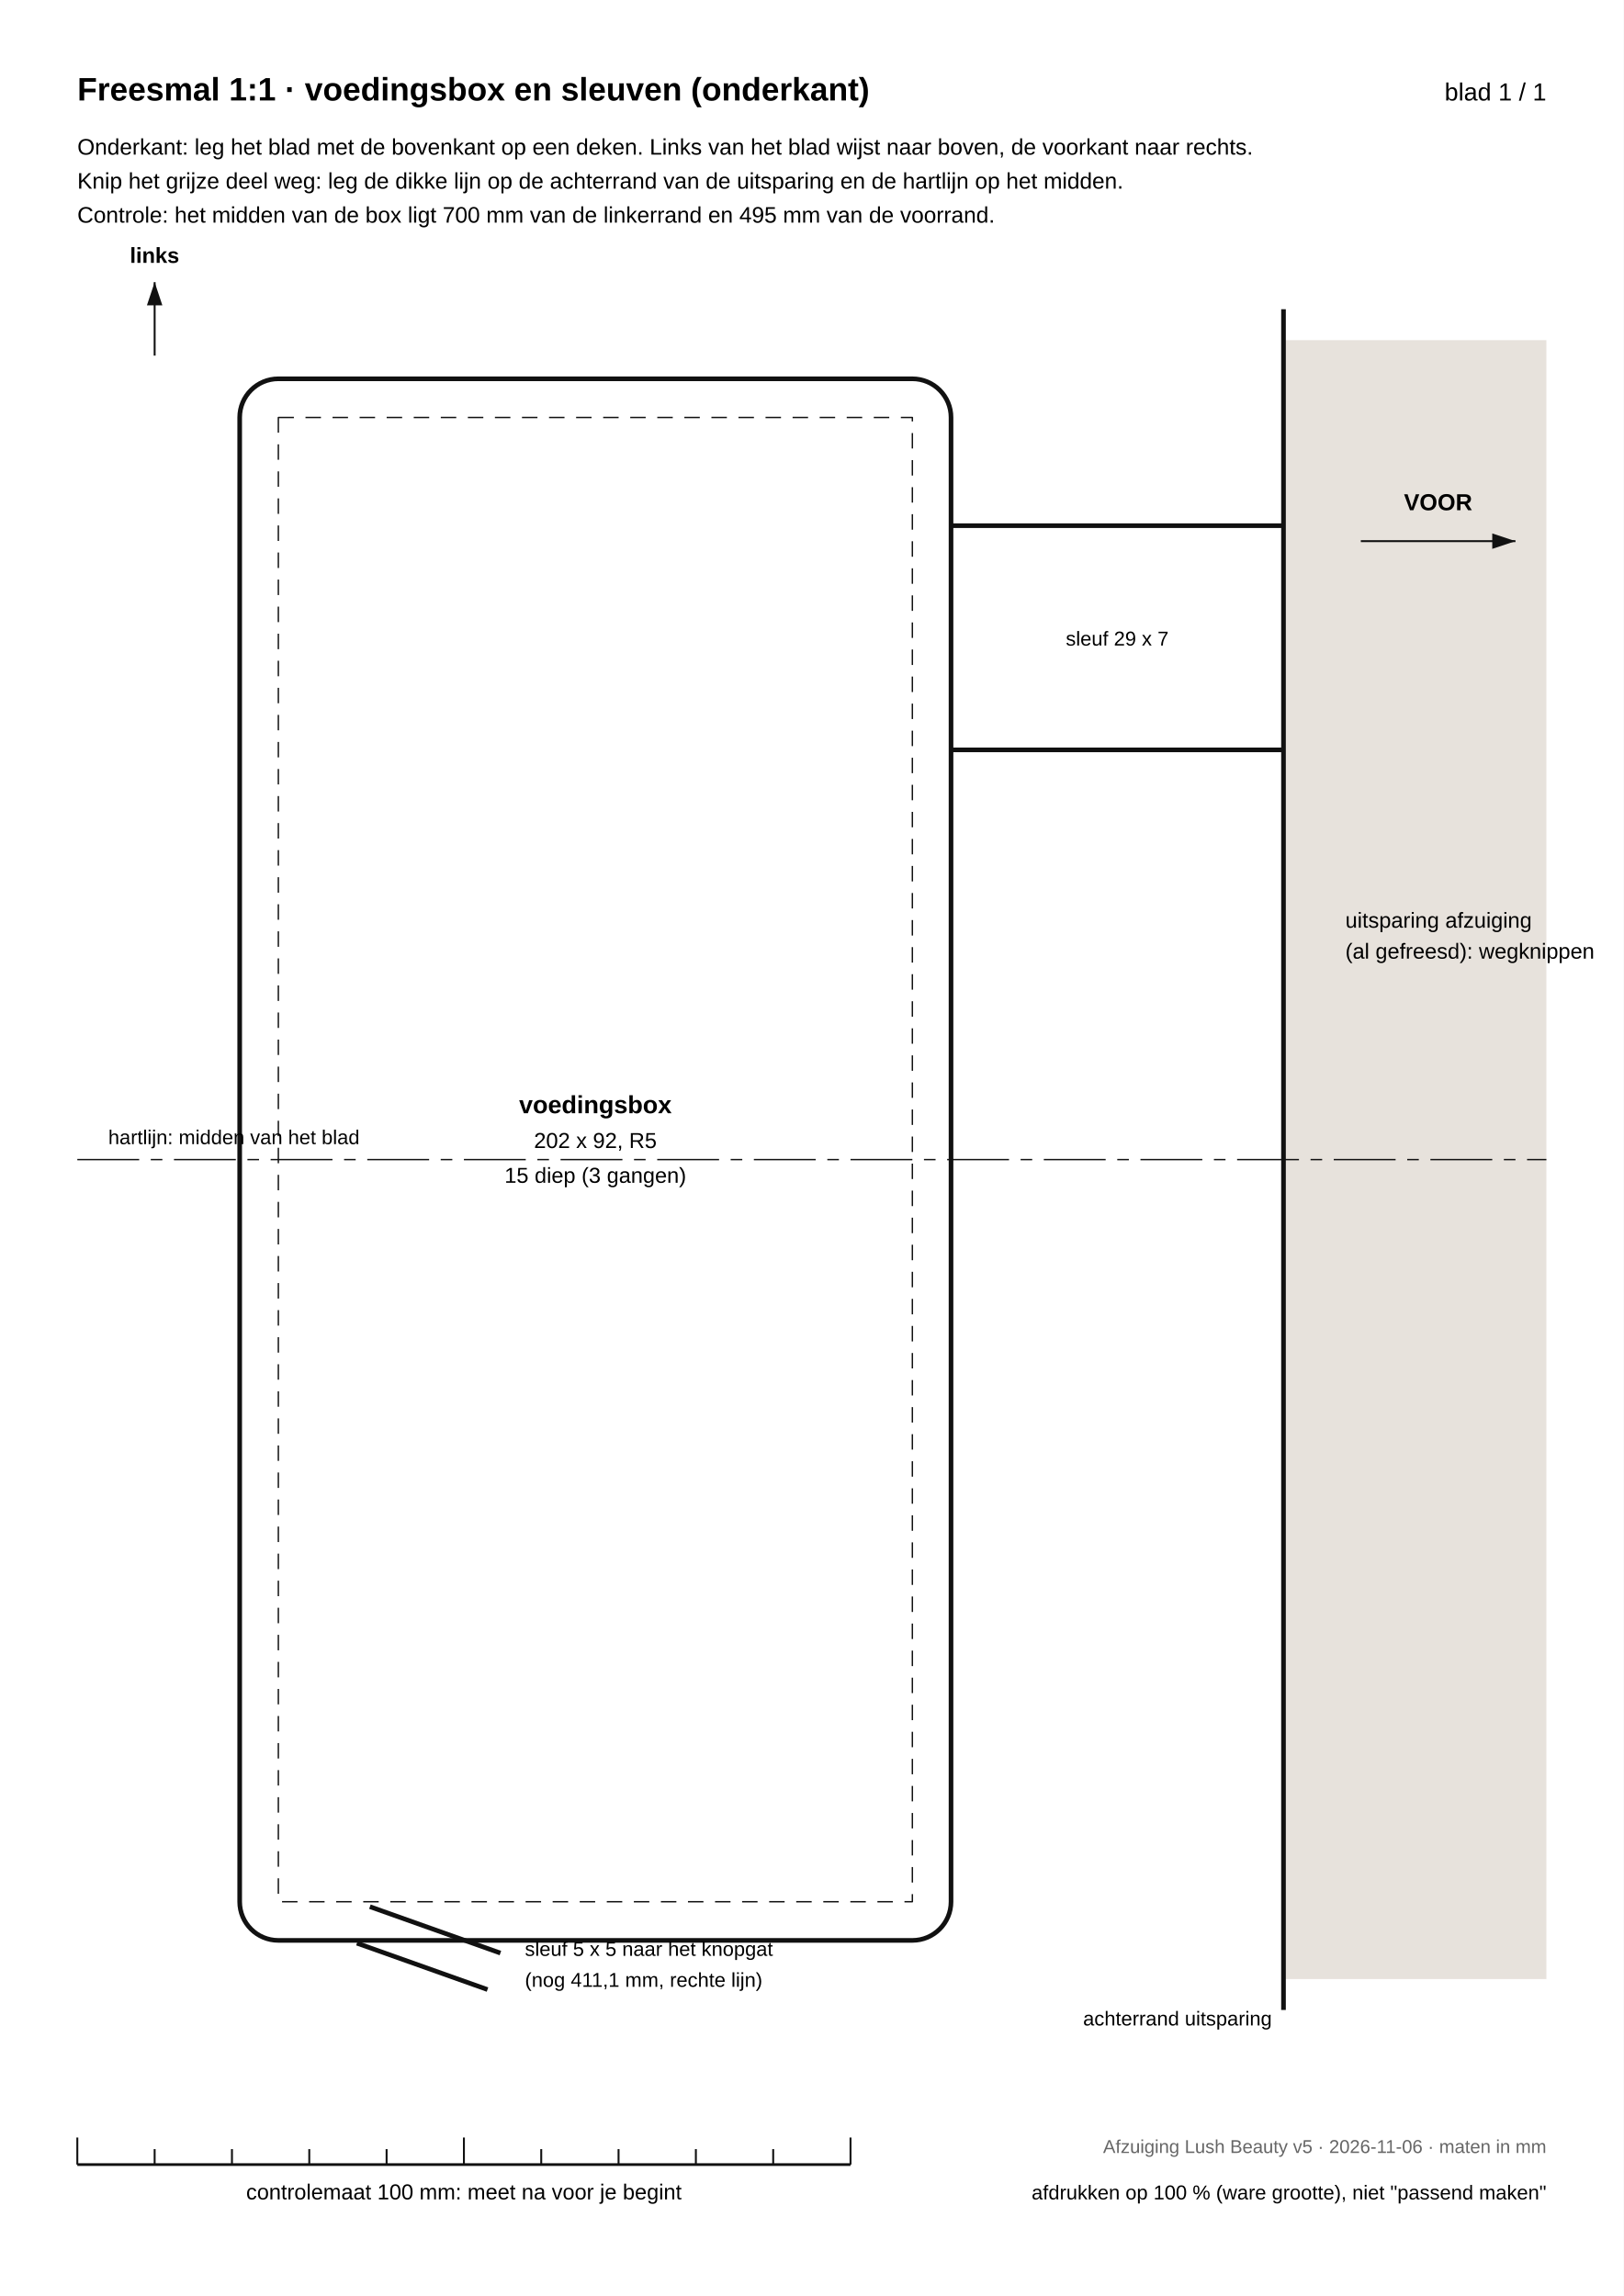
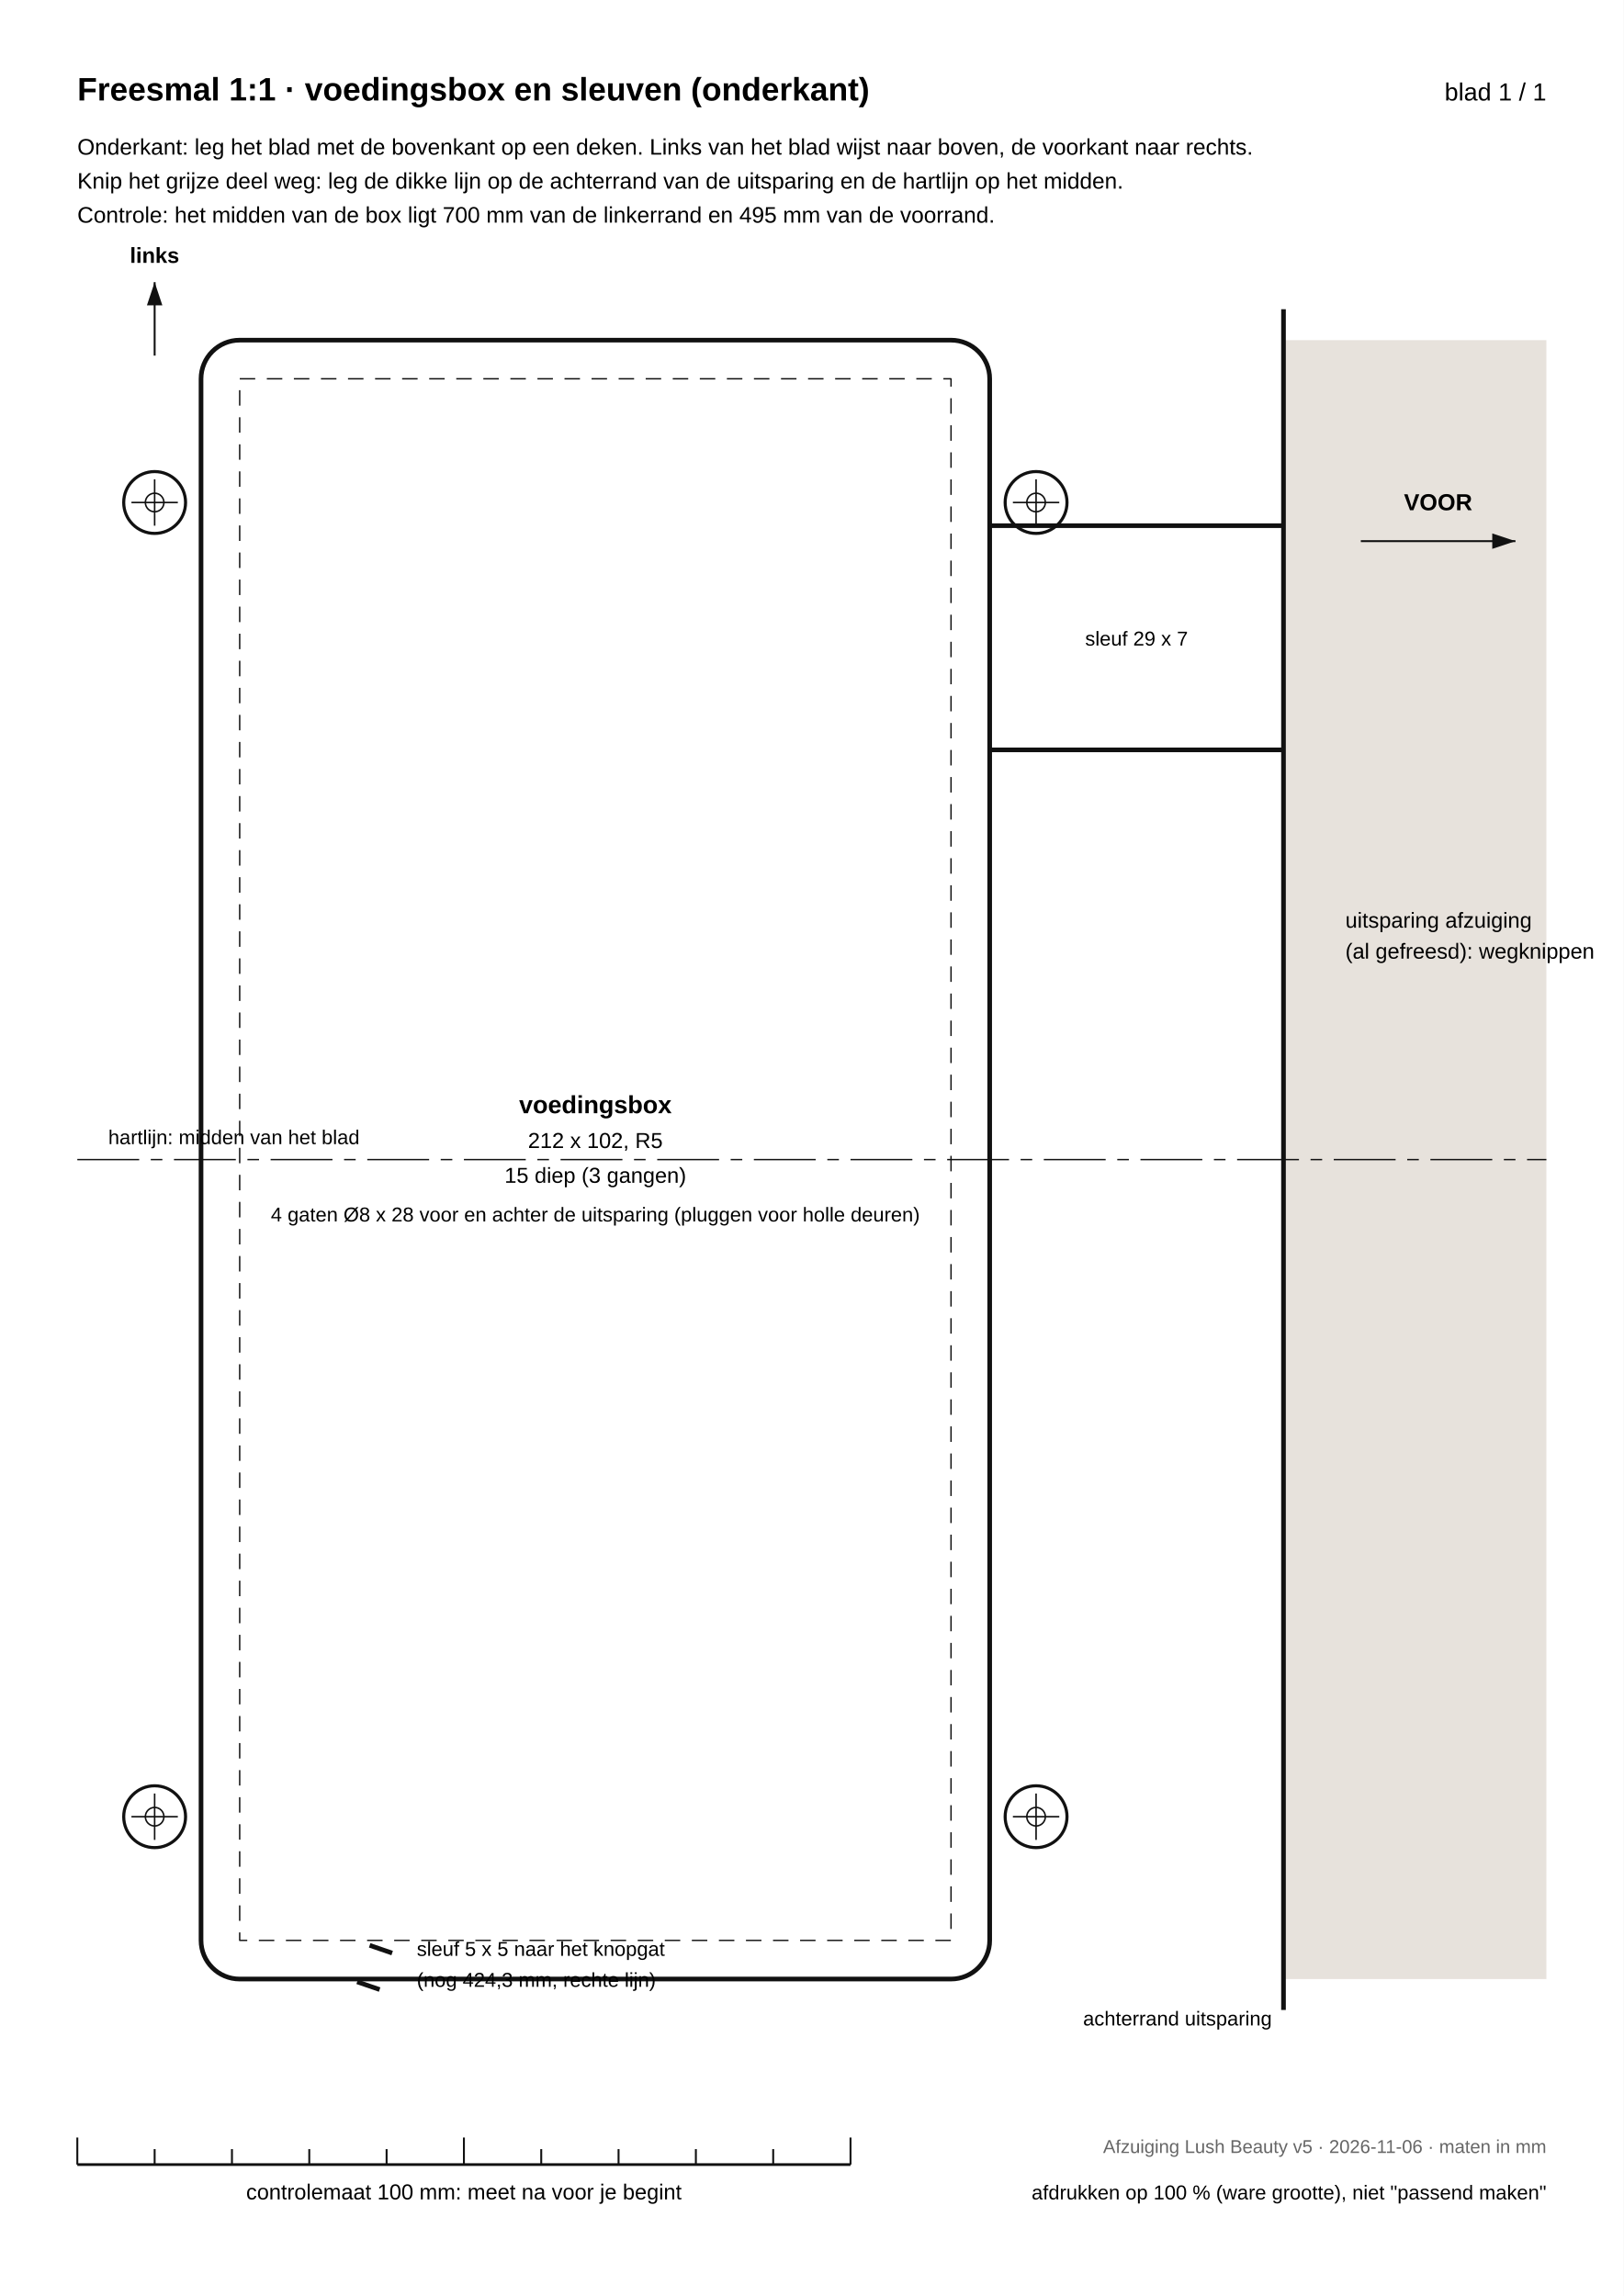
<svg xmlns="http://www.w3.org/2000/svg" width="210mm" height="297mm" viewBox="0 0 210 297">
  <rect width="210" height="297" fill="#fff" />
  <text x="10.00" y="13.00" font-size="4.2" text-anchor="start" font-family="Arial, Helvetica, sans-serif" font-weight="bold">Freesmal 1:1 · voedingsbox en sleuven (onderkant)</text>
  <text x="200.00" y="13.00" font-size="3.2" text-anchor="end" font-family="Arial, Helvetica, sans-serif">blad 1 / 1</text>
  <text x="10.00" y="20.00" font-size="2.9" text-anchor="start" font-family="Arial, Helvetica, sans-serif">Onderkant: leg het blad met de bovenkant op een deken. Links van het blad wijst naar boven, de voorkant naar rechts.</text>
  <text x="10.00" y="24.40" font-size="2.9" text-anchor="start" font-family="Arial, Helvetica, sans-serif">Knip het grijze deel weg: leg de dikke lijn op de achterrand van de uitsparing en de hartlijn op het midden.</text>
  <text x="10.00" y="28.80" font-size="2.9" text-anchor="start" font-family="Arial, Helvetica, sans-serif">Controle: het midden van de box ligt 700 mm van de linkerrand en 495 mm van de voorrand.</text>
  <line x1="10.00" y1="280.00" x2="110.00" y2="280.00" stroke="#111" stroke-width="0.35" />
  <line x1="10.00" y1="280.00" x2="10.00" y2="276.50" stroke="#111" stroke-width="0.25" />
  <line x1="20.00" y1="280.00" x2="20.00" y2="278.00" stroke="#111" stroke-width="0.25" />
  <line x1="30.00" y1="280.00" x2="30.00" y2="278.00" stroke="#111" stroke-width="0.25" />
  <line x1="40.00" y1="280.00" x2="40.00" y2="278.00" stroke="#111" stroke-width="0.25" />
  <line x1="50.00" y1="280.00" x2="50.00" y2="278.00" stroke="#111" stroke-width="0.25" />
  <line x1="60.00" y1="280.00" x2="60.00" y2="276.50" stroke="#111" stroke-width="0.25" />
  <line x1="70.00" y1="280.00" x2="70.00" y2="278.00" stroke="#111" stroke-width="0.25" />
  <line x1="80.00" y1="280.00" x2="80.00" y2="278.00" stroke="#111" stroke-width="0.25" />
  <line x1="90.00" y1="280.00" x2="90.00" y2="278.00" stroke="#111" stroke-width="0.25" />
  <line x1="100.00" y1="280.00" x2="100.00" y2="278.00" stroke="#111" stroke-width="0.25" />
  <line x1="110.00" y1="280.00" x2="110.00" y2="276.50" stroke="#111" stroke-width="0.25" />
  <text x="60.00" y="284.50" font-size="2.8" text-anchor="middle" font-family="Arial, Helvetica, sans-serif">controlemaat 100 mm: meet na voor je begint</text>
  <text x="200.00" y="284.50" font-size="2.6" text-anchor="end" font-family="Arial, Helvetica, sans-serif">afdrukken op 100 % (ware grootte), niet "passend maken"</text>
  <text x="200.00" y="278.50" font-size="2.4" text-anchor="end" font-family="Arial, Helvetica, sans-serif" fill="#666">Afzuiging Lush Beauty v5 · 2026-11-06 · maten in mm</text>
  <path d="M166,44 H200 V256 H166 Z" fill="#e7e2dc" stroke="none" />
  <line x1="166.00" y1="40.00" x2="166.00" y2="260.00" stroke="#111" stroke-width="0.6" />
  <text x="174.00" y="120.00" font-size="2.8" text-anchor="start" font-family="Arial, Helvetica, sans-serif">uitsparing afzuiging</text>
  <text x="174.00" y="124.00" font-size="2.8" text-anchor="start" font-family="Arial, Helvetica, sans-serif">(al gefreesd): wegknippen</text>
  <text x="164.50" y="262.00" font-size="2.6" text-anchor="end" font-family="Arial, Helvetica, sans-serif">achterrand uitsparing</text>
-   <path d="M36,49 H118 A5,5 0 0 1 123,54 V246 A5,5 0 0 1 118,251 H36 A5,5 0 0 1 31,246 V54 A5,5 0 0 1 36,49 Z" fill="none" stroke="#111" stroke-width="0.6" />
-   <path d="M36.01,54 H117.99 A0.01,0.01 0 0 1 118,54.01 V245.99 A0.01,0.01 0 0 1 117.99,246 H36.01 A0.01,0.01 0 0 1 36,245.99 V54.01 A0.01,0.01 0 0 1 36.01,54 Z" fill="none" stroke="#111" stroke-width="0.18" stroke-dasharray="2 1.5" />
+   <path d="M31,44 H123 A5,5 0 0 1 128,49 V251 A5,5 0 0 1 123,256 H31 A5,5 0 0 1 26,251 V49 A5,5 0 0 1 31,44 Z" fill="none" stroke="#111" stroke-width="0.6" />
+   <path d="M31.01,49 H122.99 A0.01,0.01 0 0 1 123,49.01 V250.99 A0.01,0.01 0 0 1 122.99,251 H31.01 A0.01,0.01 0 0 1 31,250.99 V49.01 A0.01,0.01 0 0 1 31.01,49 Z" fill="none" stroke="#111" stroke-width="0.18" stroke-dasharray="2 1.5" />
  <text x="77.00" y="144.00" font-size="3.2" text-anchor="middle" font-family="Arial, Helvetica, sans-serif" font-weight="bold">voedingsbox</text>
-   <text x="77.00" y="148.50" font-size="2.8" text-anchor="middle" font-family="Arial, Helvetica, sans-serif">202 x 92, R5</text>
+   <text x="77.00" y="148.50" font-size="2.8" text-anchor="middle" font-family="Arial, Helvetica, sans-serif">212 x 102, R5</text>
  <text x="77.00" y="153.00" font-size="2.8" text-anchor="middle" font-family="Arial, Helvetica, sans-serif">15 diep (3 gangen)</text>
-   <path d="M123,68 H166 M123,97 H166" fill="none" stroke="#111" stroke-width="0.6" />
-   <text x="144.50" y="83.50" font-size="2.6" text-anchor="middle" font-family="Arial, Helvetica, sans-serif">sleuf 29 x 7</text>
-   <line x1="47.84" y1="246.64" x2="64.72" y2="252.64" stroke="#111" stroke-width="0.6" />
-   <line x1="46.16" y1="251.36" x2="63.05" y2="257.36" stroke="#111" stroke-width="0.6" />
-   <text x="67.89" y="253.00" font-size="2.6" text-anchor="start" font-family="Arial, Helvetica, sans-serif">sleuf 5 x 5 naar het knopgat</text>
-   <text x="67.89" y="257.00" font-size="2.6" text-anchor="start" font-family="Arial, Helvetica, sans-serif">(nog 411,1 mm, rechte lijn)</text>
+   <circle cx="134.00" cy="235.00" r="4" fill="none" stroke="#111" stroke-width="0.4" />
+   <line x1="131.00" y1="235.00" x2="137.00" y2="235.00" stroke="#111" stroke-width="0.2" />
+   <line x1="134.00" y1="232.00" x2="134.00" y2="238.00" stroke="#111" stroke-width="0.2" />
+   <circle cx="134.00" cy="235.00" r="1.2" fill="none" stroke="#111" stroke-width="0.2" />
+   <circle cx="20.00" cy="235.00" r="4" fill="none" stroke="#111" stroke-width="0.4" />
+   <line x1="17.00" y1="235.00" x2="23.00" y2="235.00" stroke="#111" stroke-width="0.2" />
+   <line x1="20.00" y1="232.00" x2="20.00" y2="238.00" stroke="#111" stroke-width="0.2" />
+   <circle cx="20.00" cy="235.00" r="1.2" fill="none" stroke="#111" stroke-width="0.2" />
+   <circle cx="134.00" cy="65.00" r="4" fill="none" stroke="#111" stroke-width="0.4" />
+   <line x1="131.00" y1="65.00" x2="137.00" y2="65.00" stroke="#111" stroke-width="0.2" />
+   <line x1="134.00" y1="62.00" x2="134.00" y2="68.00" stroke="#111" stroke-width="0.2" />
+   <circle cx="134.00" cy="65.00" r="1.2" fill="none" stroke="#111" stroke-width="0.2" />
+   <circle cx="20.00" cy="65.00" r="4" fill="none" stroke="#111" stroke-width="0.4" />
+   <line x1="17.00" y1="65.00" x2="23.00" y2="65.00" stroke="#111" stroke-width="0.2" />
+   <line x1="20.00" y1="62.00" x2="20.00" y2="68.00" stroke="#111" stroke-width="0.2" />
+   <circle cx="20.00" cy="65.00" r="1.2" fill="none" stroke="#111" stroke-width="0.2" />
+   <text x="77.00" y="158.00" font-size="2.6" text-anchor="middle" font-family="Arial, Helvetica, sans-serif">4 gaten Ø8 x 28 voor en achter de uitsparing (pluggen voor holle deuren)</text>
+   <path d="M128,68 H166 M128,97 H166" fill="none" stroke="#111" stroke-width="0.6" />
+   <text x="147.00" y="83.50" font-size="2.6" text-anchor="middle" font-family="Arial, Helvetica, sans-serif">sleuf 29 x 7</text>
+   <line x1="47.81" y1="251.64" x2="50.72" y2="252.64" stroke="#111" stroke-width="0.6" />
+   <line x1="46.19" y1="256.36" x2="49.10" y2="257.36" stroke="#111" stroke-width="0.6" />
+   <text x="53.91" y="253.00" font-size="2.6" text-anchor="start" font-family="Arial, Helvetica, sans-serif">sleuf 5 x 5 naar het knopgat</text>
+   <text x="53.91" y="257.00" font-size="2.6" text-anchor="start" font-family="Arial, Helvetica, sans-serif">(nog 424,3 mm, rechte lijn)</text>
  <line x1="10.00" y1="150.00" x2="200.00" y2="150.00" stroke="#111" stroke-width="0.18" stroke-dasharray="8 1.5 1.5 1.5" />
  <text x="14.00" y="148.00" font-size="2.6" text-anchor="start" font-family="Arial, Helvetica, sans-serif">hartlijn: midden van het blad</text>
  <text x="186.00" y="66.00" font-size="3" text-anchor="middle" font-family="Arial, Helvetica, sans-serif" font-weight="bold">VOOR</text>
  <line x1="176.00" y1="70.00" x2="196.00" y2="70.00" stroke="#111" stroke-width="0.25" />
  <polygon points="196.00,70.00 193.00,71.00 193.00,69.00" fill="#111" />
  <text x="20.00" y="34.00" font-size="2.8" text-anchor="middle" font-family="Arial, Helvetica, sans-serif" font-weight="bold">links</text>
  <line x1="20.00" y1="46.00" x2="20.00" y2="36.50" stroke="#111" stroke-width="0.25" />
  <polygon points="20.00,36.50 21.00,39.50 19.00,39.50" fill="#111" />
</svg>
